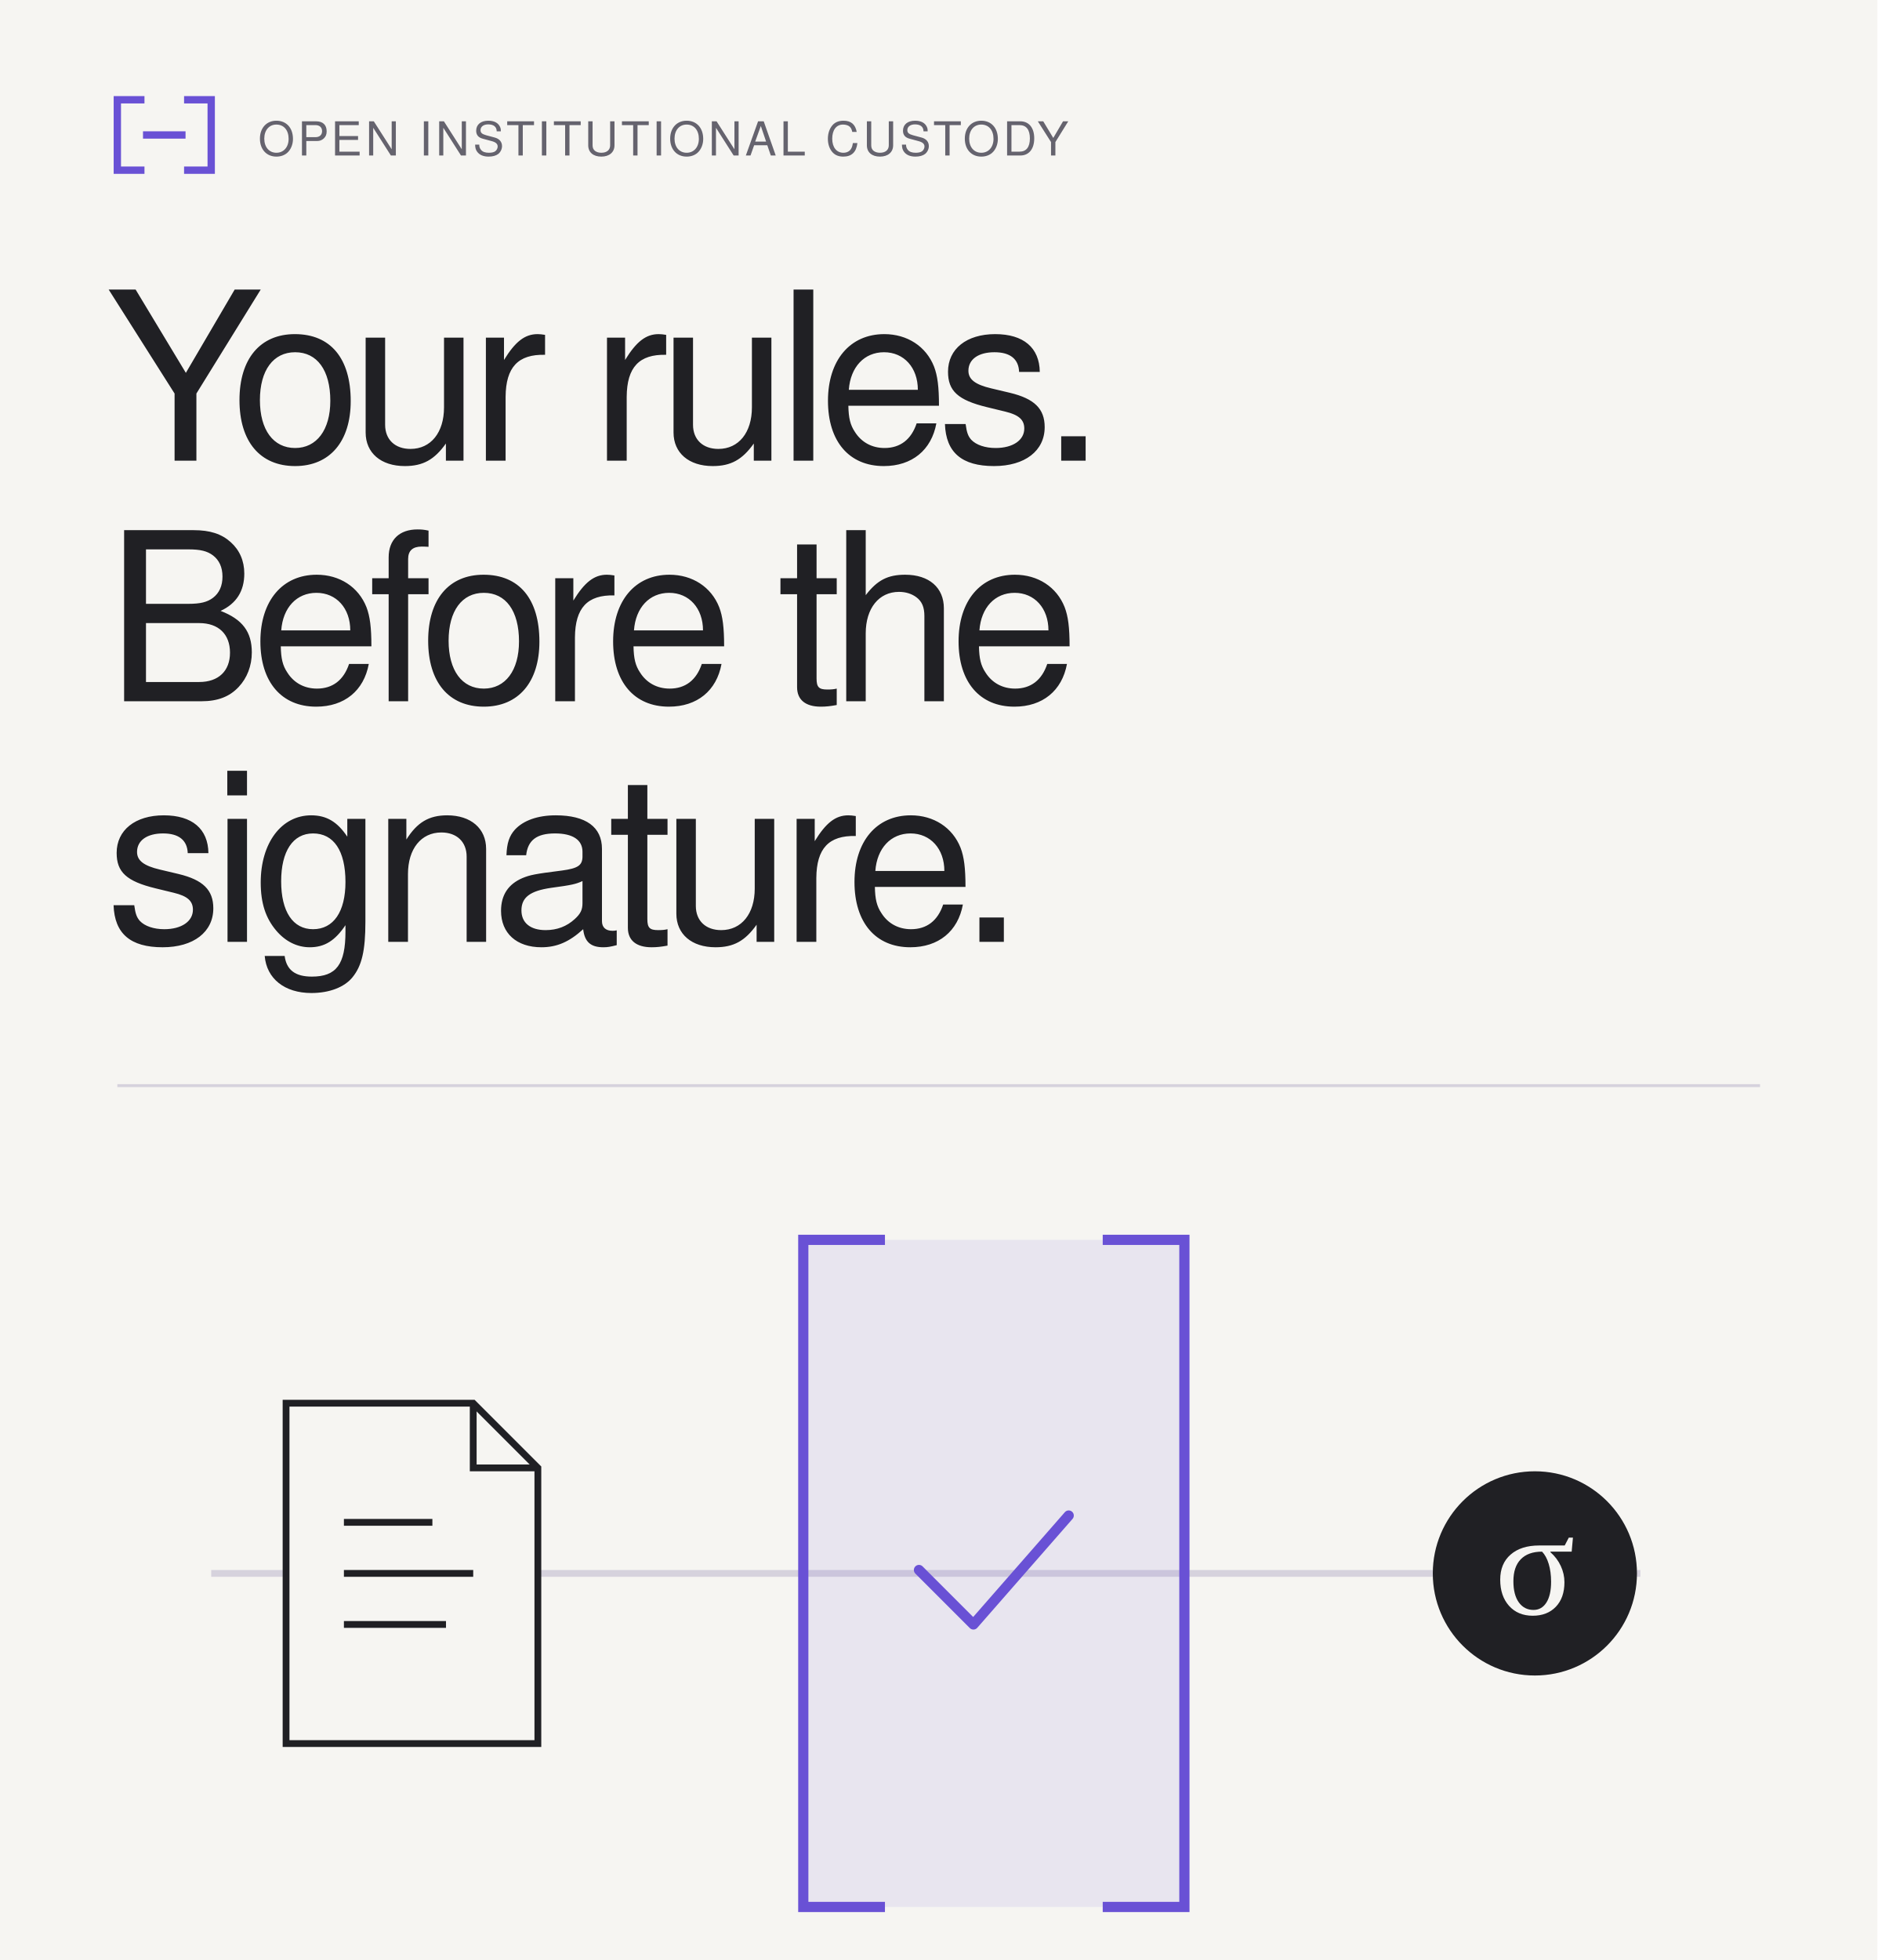
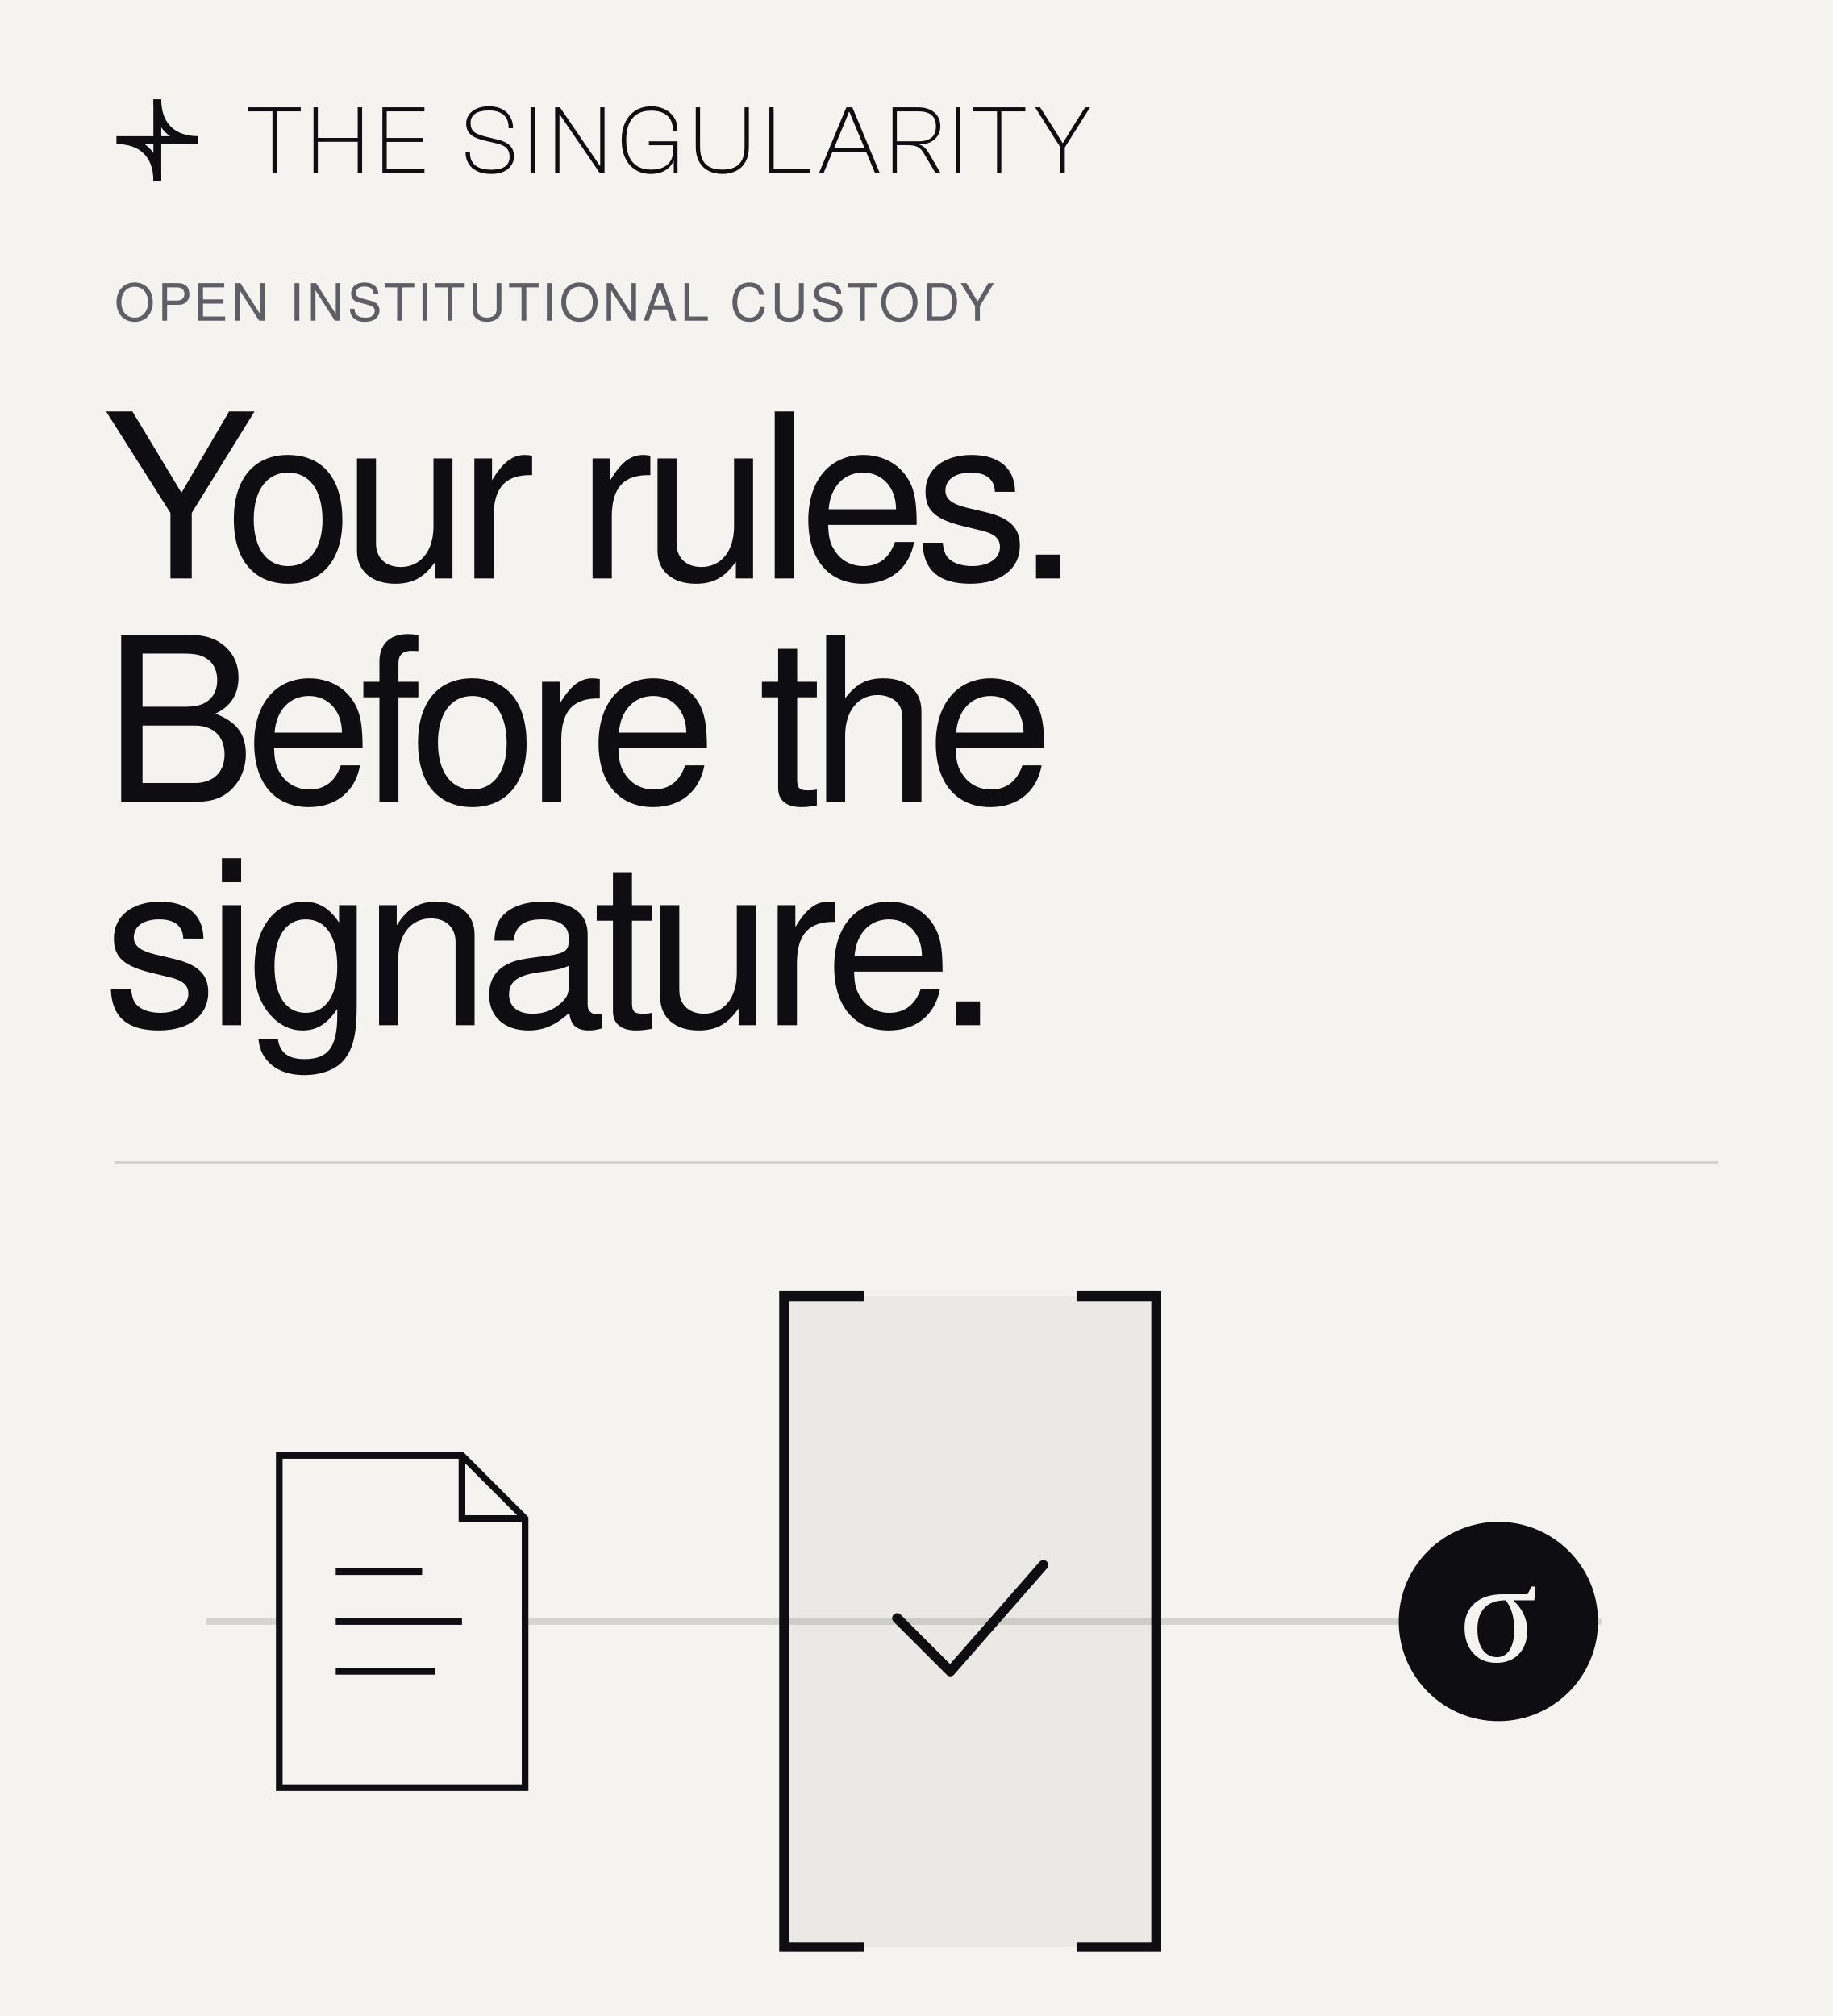
- <svg xmlns="http://www.w3.org/2000/svg" width="640" height="668" viewBox="0 0 640 668" fill="none" role="img" aria-labelledby="title desc">
+ <svg xmlns="http://www.w3.org/2000/svg" width="640" height="704" viewBox="0 0 640 704" fill="none" role="img" aria-labelledby="title desc">
  <style>
    text { font-family: 'Helvetica Neue', Helvetica, Arial, sans-serif; }
-     .ink { fill: #202024; }
-     .muted { fill: #65636E; }
-     .accent { fill: #6951D5; }
+     .ink { fill: #0E0E12; }
+     .muted { fill: #5E5E66; }
    .mono { font-family: 'SFMono-Regular', Consolas, 'Liberation Mono', monospace; }

    .signal { opacity: 0; }
    @media (prefers-reduced-motion: no-preference) {
-       .signal { animation: transit 7.5s ease-in-out 1; }
-       .gate-accent { animation: acknowledge 7.5s ease-in-out 1; }
+       .signal { animation: transit 7.5s cubic-bezier(0.2, 0, 0, 1) 1; }
+       .gate-accent { animation: acknowledge 7.5s cubic-bezier(0.2, 0, 0, 1) 1; }
    }
    @keyframes transit {
      0%, 8% { opacity: 0; stroke-dashoffset: 24; }
      14% { opacity: 1; stroke-dashoffset: 24; }
      46% { opacity: 1; stroke-dashoffset: -166; }
      60% { opacity: 1; stroke-dashoffset: -166; }
      88% { opacity: 1; stroke-dashoffset: -396; }
      96%, 100% { opacity: 0; stroke-dashoffset: -420; }
    }
    @keyframes acknowledge {
-       0%, 35%, 78%, 100% { opacity: .10; }
-       46%, 60% { opacity: .28; }
+       0%, 35%, 78%, 100% { opacity: .05; }
+       46%, 60% { opacity: .14; }
    }
    @media (prefers-reduced-motion: reduce) {
      .signal, .gate-accent { animation: none; }
    }
  </style>
-   <rect width="640" height="668" fill="#F6F5F2" />
-   <g transform="translate(40 34)" stroke="#6951D5" stroke-width="2.5" stroke-linecap="square">
-     <path d="M8 0H0V24H8M24 0H32V24H24" />
-     <path d="M10 12H22" />
+   <rect width="640" height="704" fill="#F4F3F0" />
+   <g class="brand-lockup" transform="translate(30 24) scale(0.171088)">
+     <g transform="translate(35.37 35.37) scale(0.14714)">
+       <path d="M 750 185.5 L 750 1314.5" fill="none" stroke="#0E0E12" stroke-width="109" stroke-linecap="butt" stroke-linejoin="miter" />
+       <path d="M 185.5 750 L 1314.5 750" fill="none" stroke="#0E0E12" stroke-width="109" stroke-linecap="butt" stroke-linejoin="miter" />
+       <path d="M 1314.5 750 C 979.47 750 750 562.47 750 185.5" fill="none" stroke="#0E0E12" stroke-width="109" stroke-linecap="butt" stroke-linejoin="miter" />
+       <path d="M 185.5 750 C 520.53 750 750 937.53 750 1314.5" fill="none" stroke="#0E0E12" stroke-width="109" stroke-linecap="butt" stroke-linejoin="miter" />
+     </g>
+     <path transform="translate(328.13 212.73)" d="M61.4 -134L61.4 0L52.6 0L52.6 -134L61.4 -134M110.4 -134L110.4 -125.8L3.4 -125.8L3.4 -134L110.4 -134M235.6 -134L235.6 0L226.6 0L226.6 -134L235.6 -134M145.2 -134L145.2 0L136.4 0L136.4 -134L145.2 -134M230.4 -71.6L230.4 -63.6L140.8 -63.6L140.8 -71.6L230.4 -71.6M285.8 -134L285.8 0L277 0L277 -134L285.8 -134M362.8 -8.2L362.8 0L280.6 0L280.6 -8.2L362.8 -8.2M359.8 -71.4L359.8 -63.4L280.6 -63.4L280.6 -71.4L359.8 -71.4M362.8 -134L362.8 -125.8L280.6 -125.8L280.6 -134L362.8 -134M499.4 2L499.4 2Q481.6 2 469.9 -3.9Q458.2 -9.8 452.5 -19.7Q446.8 -29.6 446.8 -40.8L446.8 -40.8L446.8 -42.8L455.8 -42.8L455.8 -40.6Q455.8 -29.8 460.5 -22.3Q465.2 -14.8 474.9 -10.7Q484.6 -6.6 499.6 -6.6L499.6 -6.6Q517.6 -6.6 527.1 -13.1Q536.6 -19.6 536.6 -32.6L536.6 -32.6Q536.6 -41.4 533.4 -46.8Q530.2 -52.2 523.8 -55.5Q517.4 -58.8 507.4 -61L507.4 -61L483.6 -66.6Q473.8 -69 465.7 -72.8Q457.6 -76.6 452.8 -83.5Q448 -90.4 448 -101.2L448 -101.2Q448 -110.2 453.2 -118.2Q458.4 -126.2 468.9 -131.1Q479.4 -136 494.8 -136L494.8 -136Q511.2 -136 522 -129.9Q532.8 -123.8 538.2 -114Q543.6 -104.2 543.6 -93L543.6 -93L543.6 -91.4L534.6 -91.4L534.6 -93.4Q534.6 -104.2 530.1 -111.8Q525.6 -119.4 516.7 -123.5Q507.8 -127.6 494.6 -127.6L494.6 -127.6Q476.6 -127.6 466.8 -121.2Q457 -114.8 457 -102.2L457 -102.2Q457 -93.6 460.2 -88.4Q463.4 -83.2 470 -80.1Q476.6 -77 486.6 -74.4L486.6 -74.4L510.4 -68.6Q520.4 -66.4 528.4 -62.3Q536.4 -58.2 541 -51.3Q545.6 -44.4 545.6 -33.6L545.6 -33.6Q545.6 -24.4 540.5 -16.2Q535.4 -8 525.2 -3Q515 2 499.4 2M588.2 -134L588.2 0L579.4 0L579.4 -134L588.2 -134M638.4 -102L638.4 0L629.6 0L629.6 -134L639.4 -134L709.8 -31L720.8 -14.8L721.6 -14.8L721.6 -31L721.6 -134L730.4 -134L730.4 0L720.6 0L650.8 -102L639.2 -119L638.4 -119L638.4 -102M824.8 2L824.8 2Q806.6 2 793.3 -6.5Q780 -15 772.7 -30.5Q765.4 -46 765.4 -67L765.4 -67Q765.4 -88 772.8 -103.5Q780.2 -119 793.8 -127.5Q807.4 -136 825.8 -136L825.8 -136Q841 -136 853 -130.2Q865 -124.4 872.1 -113.6Q879.2 -102.8 879.2 -88.4L879.2 -88.4L879.2 -86.4L869.8 -86.4L869.8 -88.4Q869.8 -106.8 858.4 -117Q847 -127.2 825.4 -127.2L825.4 -127.2Q808.6 -127.2 797.3 -120.2Q786 -113.2 780.3 -99.9Q774.6 -86.6 774.6 -67L774.6 -67Q774.6 -47.6 780.3 -34.2Q786 -20.8 797.4 -13.8Q808.8 -6.8 825.8 -6.8L825.8 -6.8Q840 -6.8 850.1 -11.4Q860.2 -16 865.4 -25Q870.6 -34 870.6 -47.2L870.6 -47.2L870.6 -49.4L879.4 -49.4L879.4 -46.2L873 -24.2L871 -24.2Q867 -15.2 860 -9.3Q853 -3.4 843.9 -0.7Q834.8 2 824.8 2M879.4 -61.4L879.4 0L871.6 0L871.6 -30.6L870.6 -32.2L870.6 -61.4L879.4 -61.4M879.4 -64.6L879.4 -56.6L821 -56.6L821 -64.6L879.4 -64.6M970.8 2L970.8 2Q954.8 2 942.6 -4.3Q930.4 -10.6 923.5 -22.9Q916.6 -35.2 916.6 -52.8L916.6 -52.8L916.6 -134L925.4 -134L925.4 -52.8Q925.4 -37.2 930.5 -26.9Q935.6 -16.6 945.7 -11.7Q955.8 -6.8 970.8 -6.8L970.8 -6.8Q986 -6.8 996.1 -11.7Q1006.2 -16.6 1011.2 -26.9Q1016.2 -37.2 1016.2 -52.8L1016.2 -52.8L1016.2 -134L1025 -134L1025 -52.8Q1025 -35.2 1018.2 -22.9Q1011.4 -10.6 999.2 -4.3Q987 2 970.8 2M1075.6 -134L1075.6 0L1066.8 0L1066.8 -134L1075.6 -134M1150.6 -8.2L1150.6 0L1069.8 0L1069.8 -8.2L1150.6 -8.2M1222.6 -107.8L1177.6 0L1168.2 0L1224 -134L1236.2 -134L1292 0L1282.4 0L1237 -107.8L1230.2 -124.8L1229.4 -124.8L1222.6 -107.8M1268.4 -50.8L1268.4 -42.6L1191 -42.6L1191 -50.8L1268.4 -50.8M1327 -56.8L1327 0L1318.2 0L1318.2 -134L1370.4 -134Q1383.6 -134 1393.8 -129.5Q1404 -125 1409.9 -116.4Q1415.8 -107.8 1415.8 -95.6L1415.8 -95.6Q1415.8 -84.2 1410.3 -75.8Q1404.8 -67.4 1395.4 -62.9Q1386 -58.4 1373.6 -58.4L1373.6 -58.4L1373.6 -57.6Q1379.2 -56 1383.5 -52Q1387.8 -48 1391.2 -42.4L1391.2 -42.4L1416 0L1405.8 0L1382.2 -39.8Q1379 -45.6 1374.8 -49.4Q1370.6 -53.2 1364.5 -55Q1358.4 -56.8 1349.2 -56.8L1349.2 -56.8L1327 -56.8M1371.2 -125.8L1327 -125.8L1327 -64.6L1371.2 -64.6Q1388.6 -64.6 1397.7 -72.1Q1406.8 -79.6 1406.8 -95.2L1406.8 -95.2Q1406.8 -110.8 1397.7 -118.3Q1388.6 -125.8 1371.2 -125.8L1371.2 -125.8M1456.4 -134L1456.4 0L1447.6 0L1447.6 -134L1456.4 -134M1540.2 -134L1540.2 0L1531.4 0L1531.4 -134L1540.2 -134M1589.2 -134L1589.2 -125.8L1482.2 -125.8L1482.2 -134L1589.2 -134M1721.4 -134L1668.4 -50L1662.2 -50L1609.2 -134L1619.4 -134L1652.4 -82.2L1665.2 -61.2L1666 -61.2L1678.8 -82.2L1711.2 -134L1721.4 -134M1669.8 -58.8L1669.8 0L1660.8 0L1660.8 -58.8L1669.8 -58.8" fill="#0E0E12" />
  </g>
-   <text x="88" y="53" class="muted" font-size="16" font-weight="500" letter-spacing="1.15">OPEN INSTITUTIONAL CUSTODY</text>
-   <text x="36" y="157" class="ink" font-size="80" font-weight="500" letter-spacing="-3.8">Your rules.</text>
-   <text x="36" y="239" class="ink" font-size="80" font-weight="500" letter-spacing="-3.8">Before the</text>
-   <text x="36" y="321" class="ink" font-size="80" font-weight="500" letter-spacing="-3.8">signature.</text>
-   <path d="M40 370H600" stroke="#D6D2DD" />
-   <g transform="translate(72 404) scale(1.16)">
-     <path d="M0 114H420" stroke="#D6D2DD" stroke-width="2" />
-     <path class="signal" d="M0 114H420" stroke="#6951D5" stroke-width="3" stroke-dasharray="24 460" />
-     <path d="M22 64H77L96 83V164H22Z" fill="#F6F5F2" stroke="#202024" stroke-width="2" />
-     <path d="M77 64V83H96M39 99H65M39 114H77M39 129H69" stroke="#202024" stroke-width="2" />
-     <rect class="gate-accent" x="174" y="16" width="112" height="196" fill="#6951D5" opacity=".10" />
-     <path d="M198 16H174V212H198M262 16H286V212H262" stroke="#6951D5" stroke-width="3" />
-     <path d="M208 113L224 129L252 97" stroke="#6951D5" stroke-width="3" stroke-linecap="round" stroke-linejoin="round" />
-     <circle cx="389" cy="114" r="30" fill="#202024" />
-     <text x="389" y="126" fill="#F6F5F2" text-anchor="middle" font-size="44" style="font-family: Georgia, 'Times New Roman', serif">σ</text>
+   <text x="40" y="112" class="muted" font-size="18" font-weight="500" letter-spacing="1.15">OPEN INSTITUTIONAL CUSTODY</text>
+   <text x="36" y="202" class="ink" font-size="80" font-weight="500" letter-spacing="-3.8">Your rules.</text>
+   <text x="36" y="280" class="ink" font-size="80" font-weight="500" letter-spacing="-3.8">Before the</text>
+   <text x="36" y="358" class="ink" font-size="80" font-weight="500" letter-spacing="-3.8">signature.</text>
+   <path d="M40 406H600" stroke="#D5D4CF" />
+   <g transform="translate(72 434) scale(1.16)">
+     <path d="M0 114H420" stroke="#D5D4CF" stroke-width="2" />
+     <path class="signal" d="M0 114H420" stroke="#FF6A1A" stroke-width="3" stroke-dasharray="24 460" />
+     <path d="M22 64H77L96 83V164H22Z" fill="#F4F3F0" stroke="#0E0E12" stroke-width="2" />
+     <path d="M77 64V83H96M39 99H65M39 114H77M39 129H69" stroke="#0E0E12" stroke-width="2" />
+     <rect class="gate-accent" x="174" y="16" width="112" height="196" fill="#0E0E12" opacity=".05" />
+     <path d="M198 16H174V212H198M262 16H286V212H262" stroke="#0E0E12" stroke-width="3" />
+     <path d="M208 113L224 129L252 97" stroke="#0E0E12" stroke-width="3" stroke-linecap="round" stroke-linejoin="round" />
+     <circle cx="389" cy="114" r="30" fill="#0E0E12" />
+     <text x="389" y="126" fill="#F4F3F0" text-anchor="middle" font-size="44" style="font-family: Georgia, 'Times New Roman', serif">σ</text>
  </g>
</svg>
